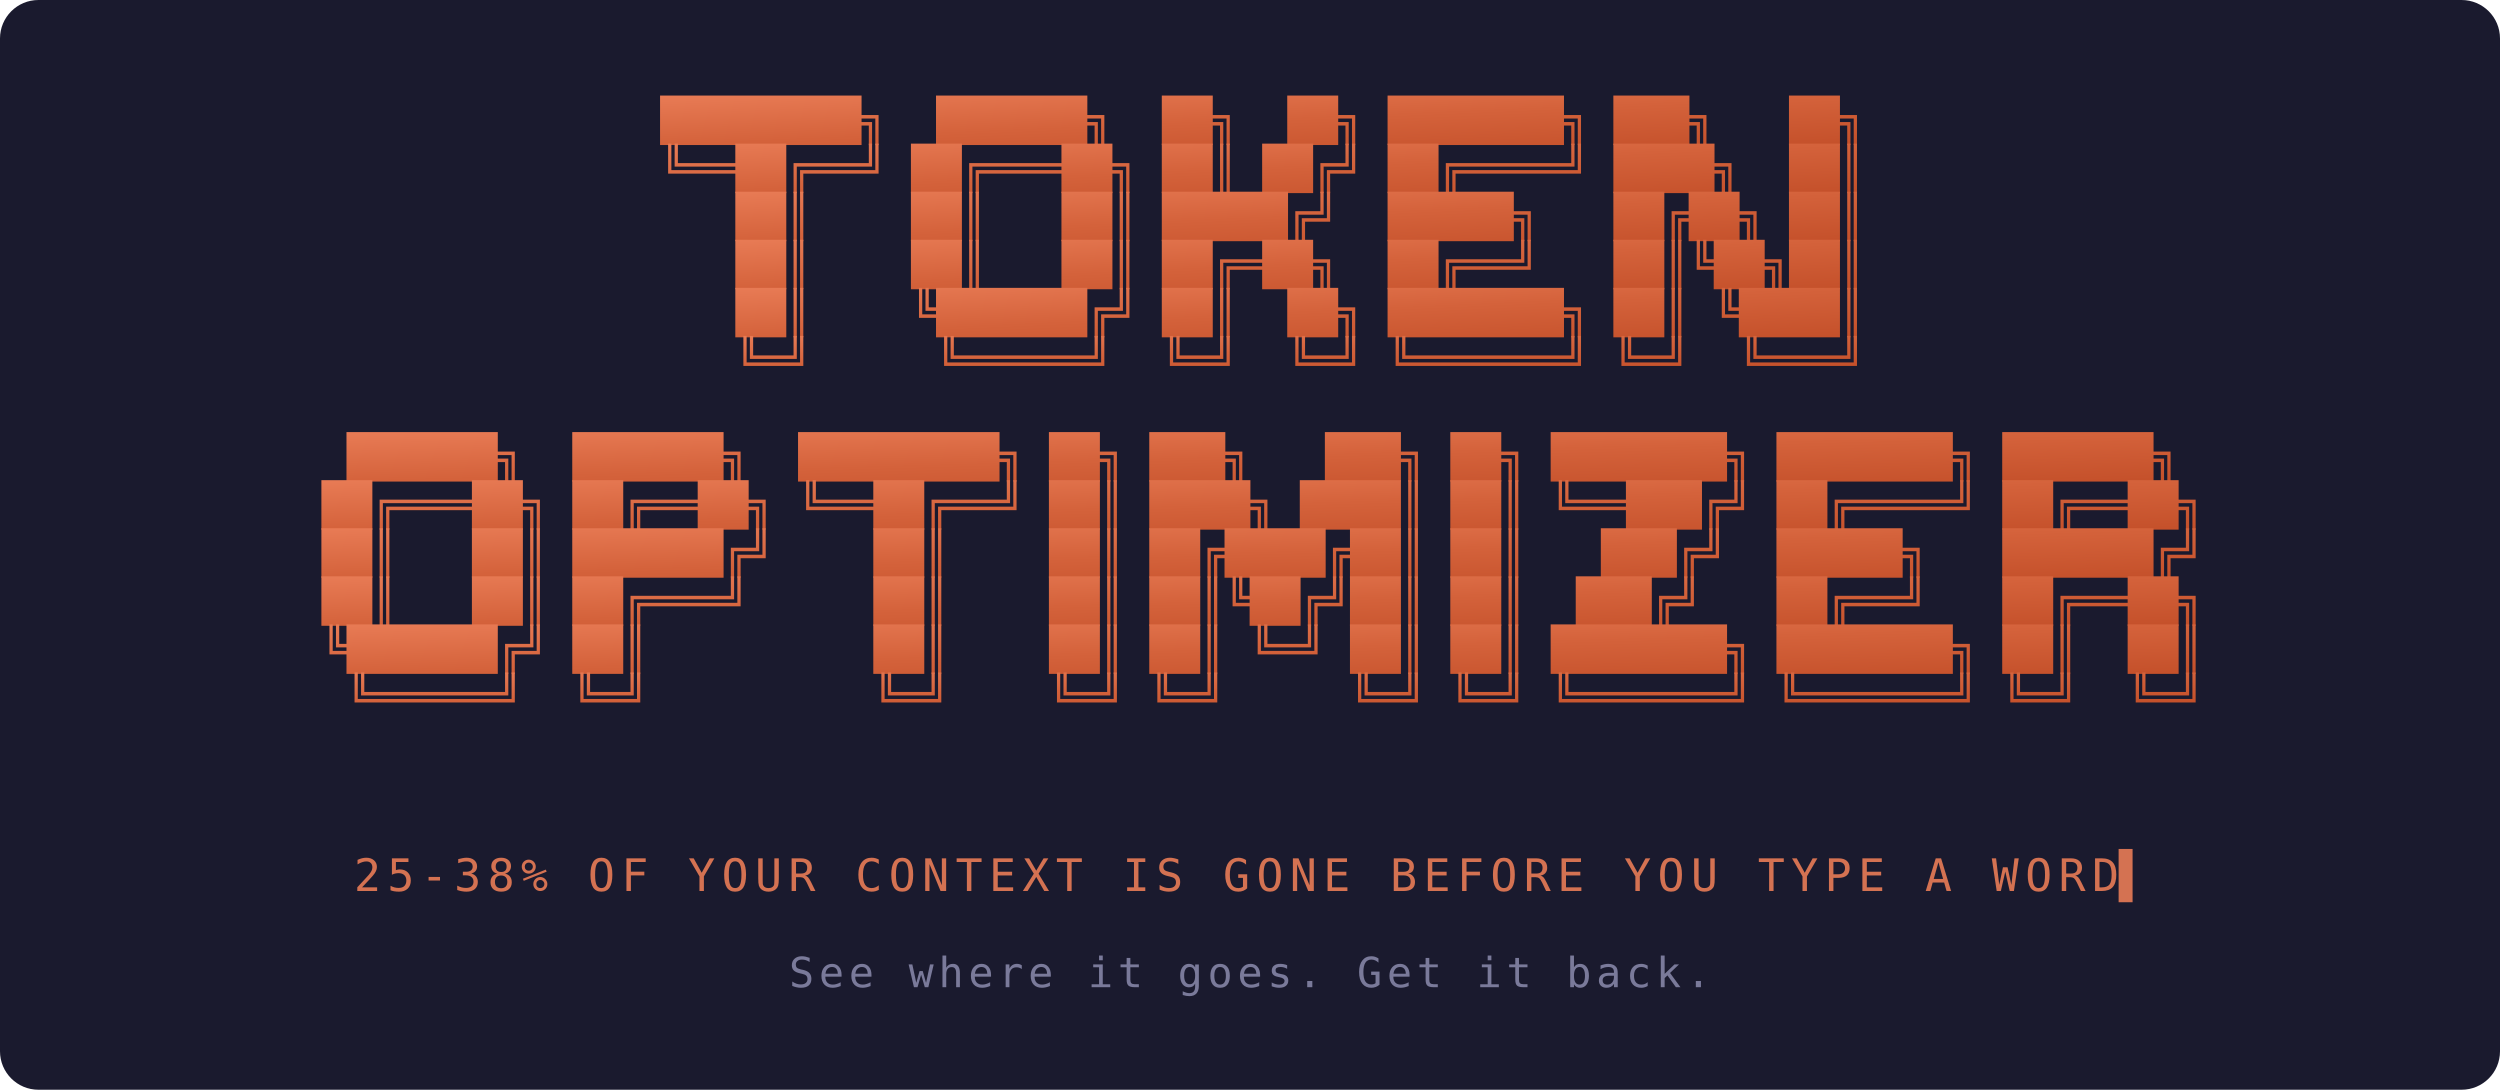
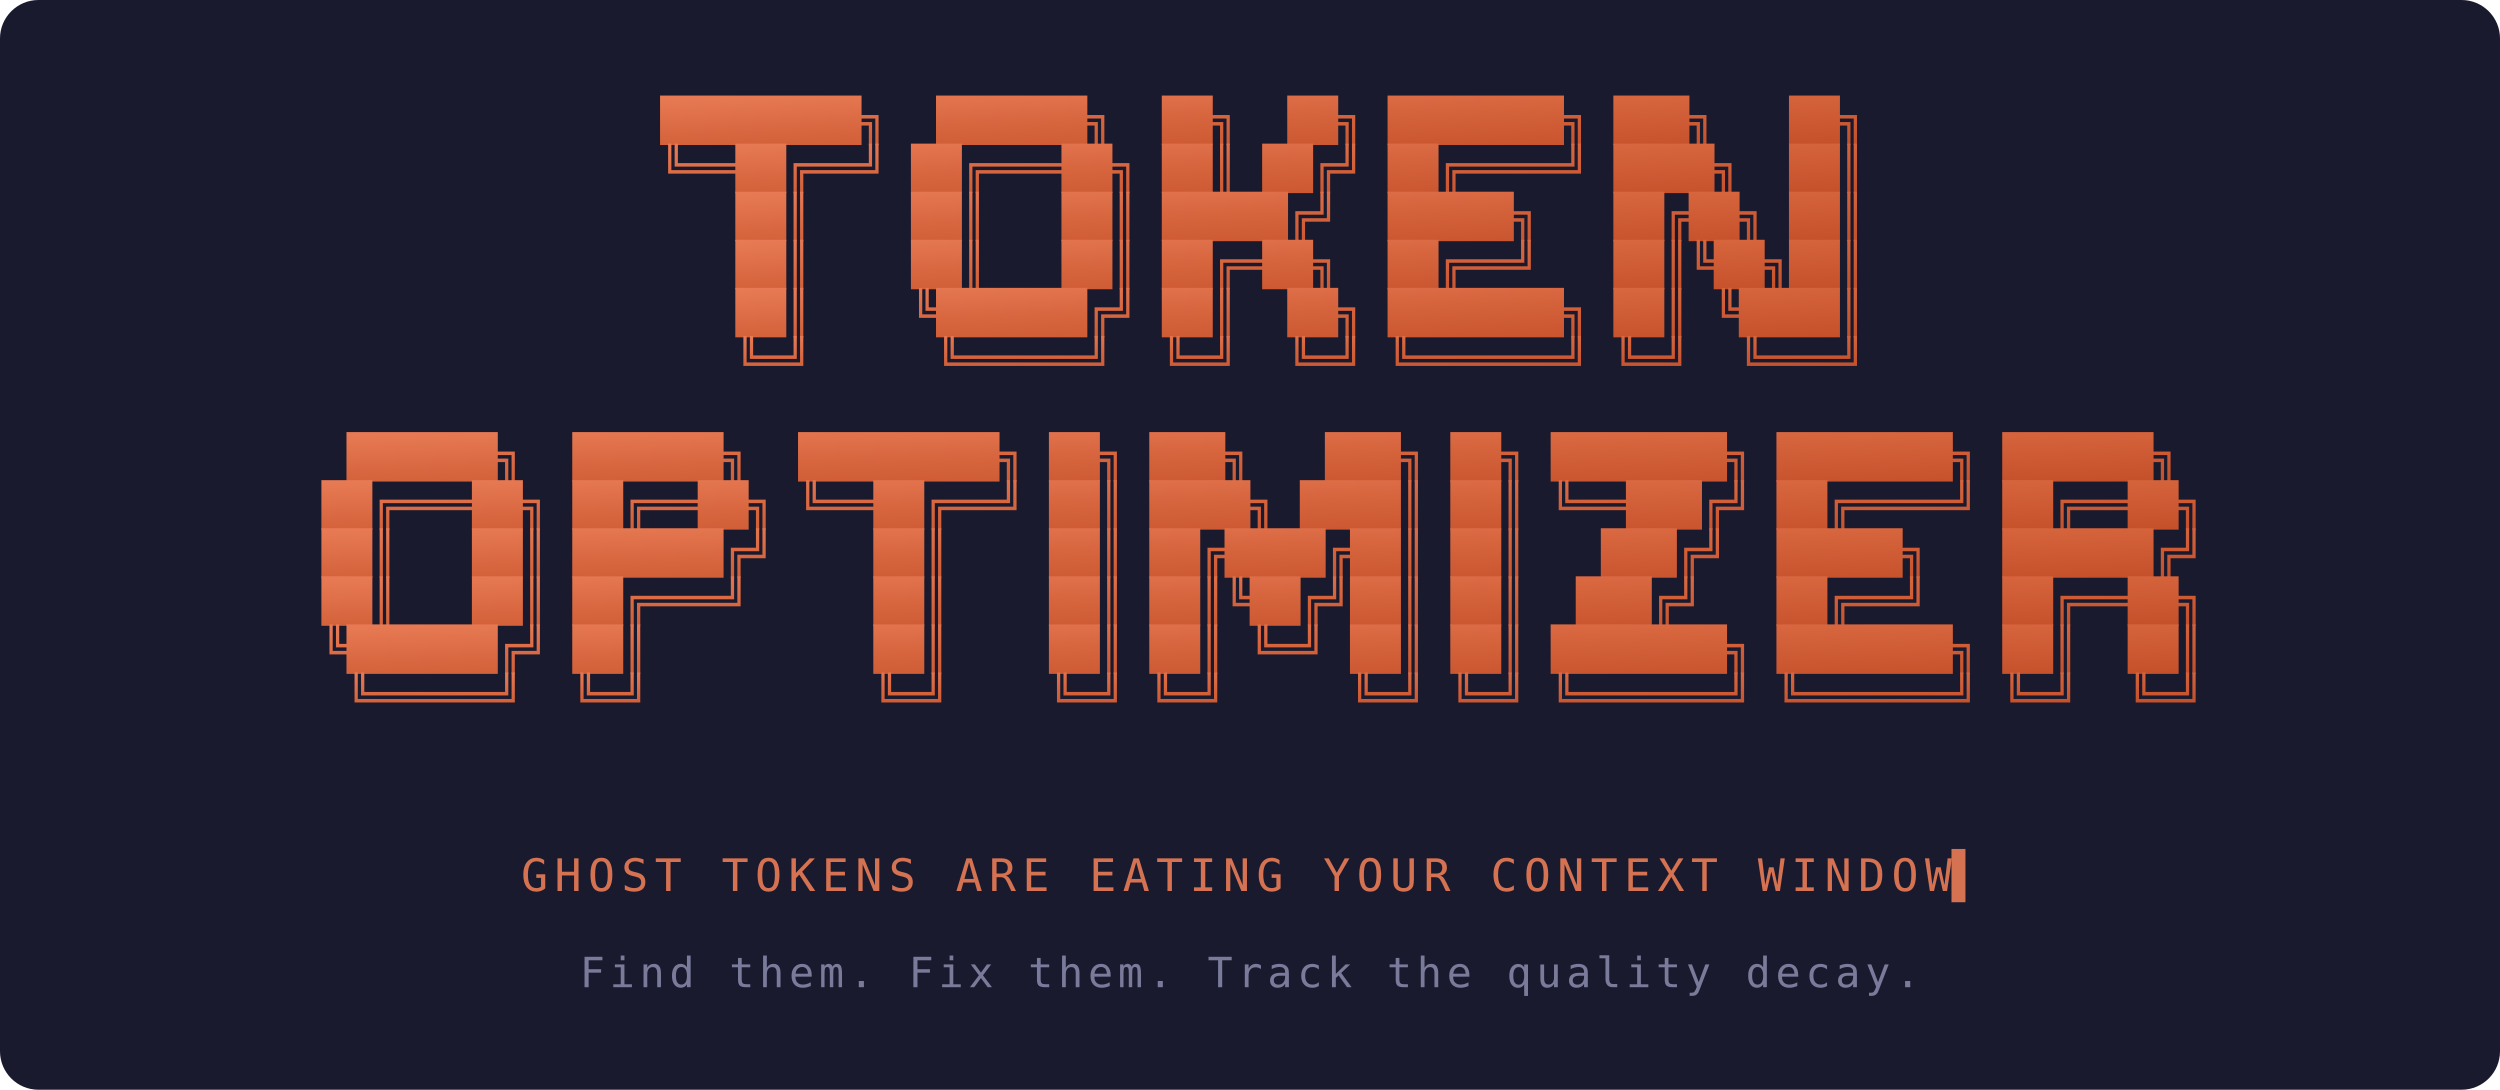
<svg xmlns="http://www.w3.org/2000/svg" viewBox="0 0 780 340" width="780" height="340">
  <defs>
    <linearGradient id="claude-orange" x1="0%" y1="0%" x2="100%" y2="100%">
      <stop offset="0%" style="stop-color:#e87b55" />
      <stop offset="50%" style="stop-color:#d4623b" />
      <stop offset="100%" style="stop-color:#c4502a" />
    </linearGradient>
    <linearGradient id="line-grad" x1="0%" y1="0%" x2="100%" y2="0%">
      <stop offset="0%" style="stop-color:#c4502a" />
      <stop offset="100%" style="stop-color:#e87b55" />
    </linearGradient>
    <style>
      @keyframes blink {
        0%, 100% { opacity: 1; }
        50% { opacity: 0; }
      }
      .cursor { animation: blink 1s step-end infinite; }
    </style>
  </defs>
  <rect width="780" height="340" rx="12" fill="#1a1a2e" />
  <text x="390" y="42" text-anchor="middle" font-family="'Menlo','Cascadia Code','JetBrains Mono','Fira Code',monospace" font-size="13" fill="url(#claude-orange)" xml:space="preserve"> ████████╗  ██████╗  ██╗  ██╗ ███████╗ ███╗   ██╗</text>
  <text x="390" y="57" text-anchor="middle" font-family="'Menlo','Cascadia Code','JetBrains Mono','Fira Code',monospace" font-size="13" fill="url(#claude-orange)" xml:space="preserve"> ╚══██╔══╝ ██╔═══██╗ ██║ ██╔╝ ██╔════╝ ████╗  ██║</text>
  <text x="390" y="72" text-anchor="middle" font-family="'Menlo','Cascadia Code','JetBrains Mono','Fira Code',monospace" font-size="13" fill="url(#claude-orange)" xml:space="preserve">    ██║    ██║   ██║ █████╔╝  █████╗   ██╔██╗ ██║</text>
  <text x="390" y="87" text-anchor="middle" font-family="'Menlo','Cascadia Code','JetBrains Mono','Fira Code',monospace" font-size="13" fill="url(#claude-orange)" xml:space="preserve">    ██║    ██║   ██║ ██╔═██╗  ██╔══╝   ██║╚██╗██║</text>
  <text x="390" y="102" text-anchor="middle" font-family="'Menlo','Cascadia Code','JetBrains Mono','Fira Code',monospace" font-size="13" fill="url(#claude-orange)" xml:space="preserve">    ██║    ╚██████╔╝ ██║  ██╗ ███████╗ ██║ ╚████║</text>
  <text x="390" y="117" text-anchor="middle" font-family="'Menlo','Cascadia Code','JetBrains Mono','Fira Code',monospace" font-size="13" fill="url(#claude-orange)" xml:space="preserve">    ╚═╝     ╚═════╝  ╚═╝  ╚═╝ ╚══════╝ ╚═╝  ╚═══╝</text>
  <text x="390" y="147" text-anchor="middle" font-family="'Menlo','Cascadia Code','JetBrains Mono','Fira Code',monospace" font-size="13" fill="url(#claude-orange)" xml:space="preserve">  ██████╗  ██████╗  ████████╗ ██╗ ███╗   ███╗ ██╗ ███████╗ ███████╗ ██████╗ </text>
  <text x="390" y="162" text-anchor="middle" font-family="'Menlo','Cascadia Code','JetBrains Mono','Fira Code',monospace" font-size="13" fill="url(#claude-orange)" xml:space="preserve"> ██╔═══██╗ ██╔══██╗ ╚══██╔══╝ ██║ ████╗ ████║ ██║ ╚══███╔╝ ██╔════╝ ██╔══██╗</text>
  <text x="390" y="177" text-anchor="middle" font-family="'Menlo','Cascadia Code','JetBrains Mono','Fira Code',monospace" font-size="13" fill="url(#claude-orange)" xml:space="preserve"> ██║   ██║ ██████╔╝    ██║    ██║ ██╔████╔██║ ██║   ███╔╝  █████╗   ██████╔╝</text>
  <text x="390" y="192" text-anchor="middle" font-family="'Menlo','Cascadia Code','JetBrains Mono','Fira Code',monospace" font-size="13" fill="url(#claude-orange)" xml:space="preserve"> ██║   ██║ ██╔═══╝     ██║    ██║ ██║╚██╔╝██║ ██║  ███╔╝   ██╔══╝   ██╔══██╗</text>
  <text x="390" y="207" text-anchor="middle" font-family="'Menlo','Cascadia Code','JetBrains Mono','Fira Code',monospace" font-size="13" fill="url(#claude-orange)" xml:space="preserve"> ╚██████╔╝ ██║         ██║    ██║ ██║ ╚═╝ ██║ ██║ ███████╗ ███████╗ ██║  ██║</text>
  <text x="390" y="222" text-anchor="middle" font-family="'Menlo','Cascadia Code','JetBrains Mono','Fira Code',monospace" font-size="13" fill="url(#claude-orange)" xml:space="preserve">  ╚═════╝  ╚═╝         ╚═╝    ╚═╝ ╚═╝     ╚═╝ ╚═╝ ╚══════╝ ╚══════╝ ╚═╝  ╚═╝</text>
  <line x1="140" y1="248" x2="640" y2="248" stroke="url(#line-grad)" stroke-width="1.5" opacity="0.4" />
-   <text x="390" y="278" text-anchor="middle" font-family="'Menlo','Cascadia Code','JetBrains Mono','Fira Code',monospace" font-size="14" fill="#e87b55" opacity="0.9" letter-spacing="2">25-38% OF YOUR CONTEXT IS GONE BEFORE YOU TYPE A WORD<tspan class="cursor">▌</tspan>
+   <text x="390" y="278" text-anchor="middle" font-family="'Menlo','Cascadia Code','JetBrains Mono','Fira Code',monospace" font-size="14" fill="#e87b55" opacity="0.9" letter-spacing="2">GHOST TOKENS ARE EATING YOUR CONTEXT WINDOW<tspan class="cursor">▌</tspan>
  </text>
-   <text x="390" y="308" text-anchor="middle" font-family="'Menlo','Cascadia Code','JetBrains Mono','Fira Code',monospace" font-size="13" fill="#7a7a9a" letter-spacing="1.5">See where it goes. Get it back.</text>
+   <text x="390" y="308" text-anchor="middle" font-family="'Menlo','Cascadia Code','JetBrains Mono','Fira Code',monospace" font-size="13" fill="#7a7a9a" letter-spacing="1.5">Find them. Fix them. Track the quality decay.</text>
</svg>
